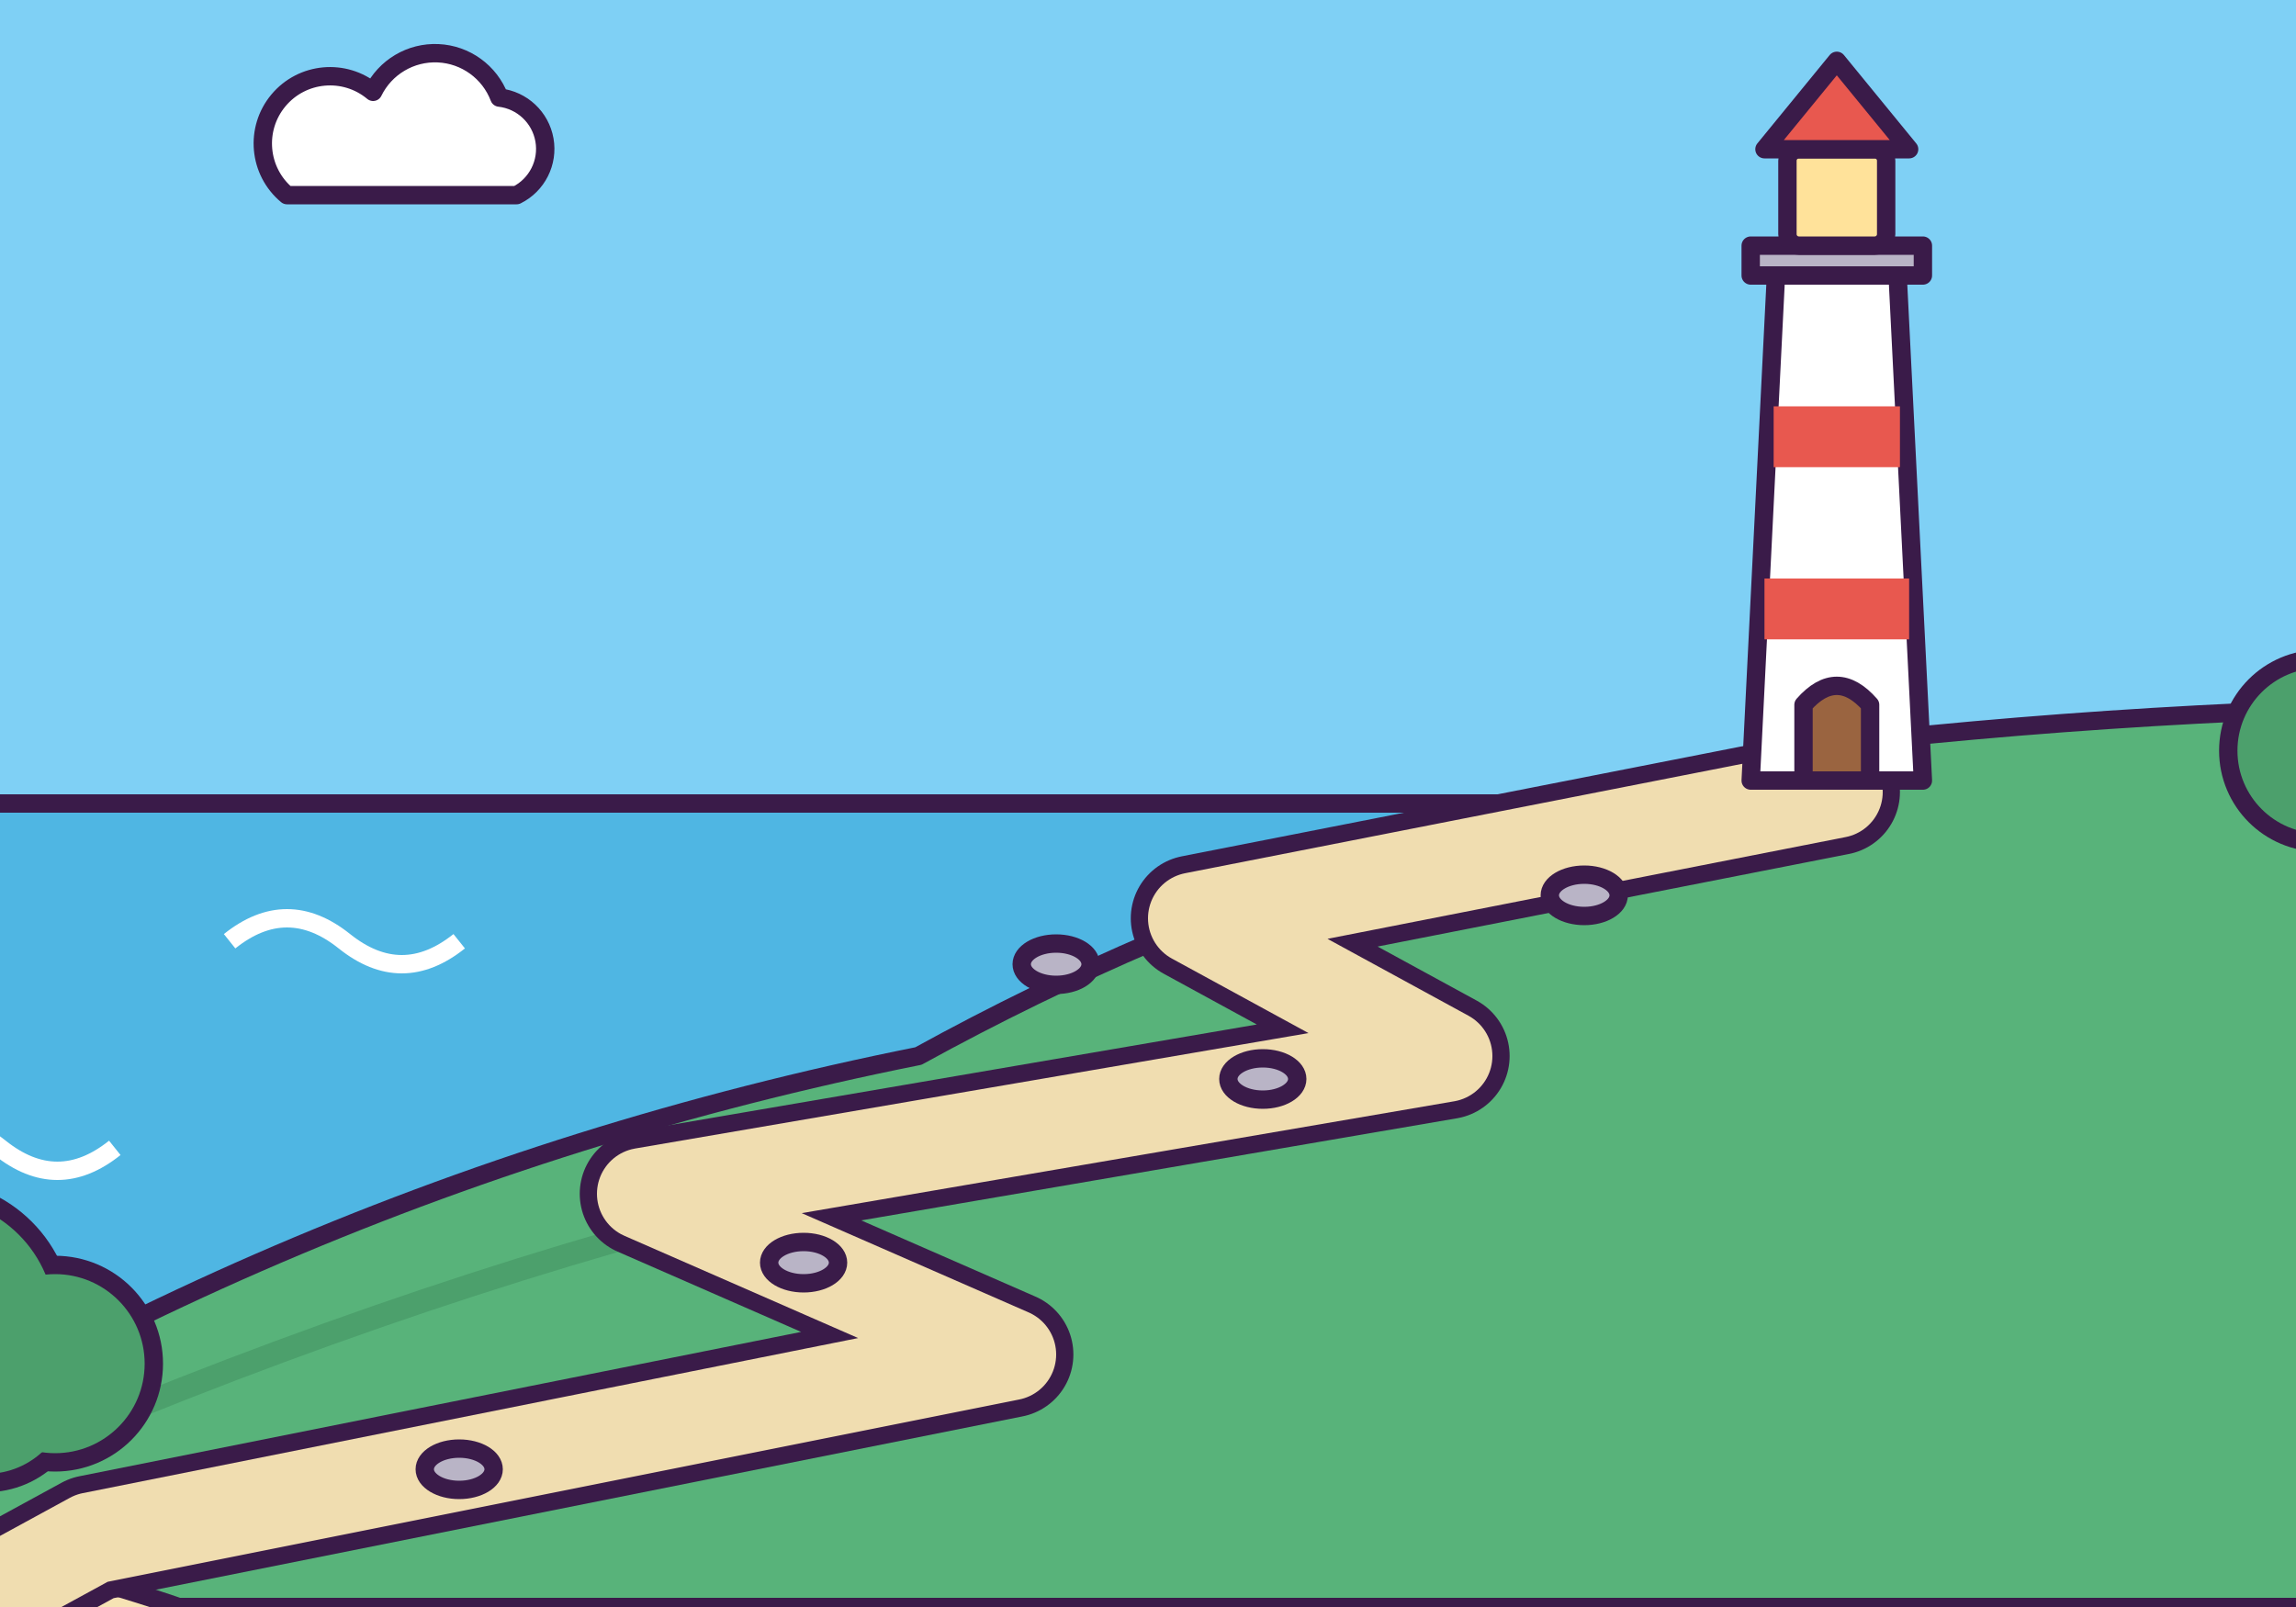
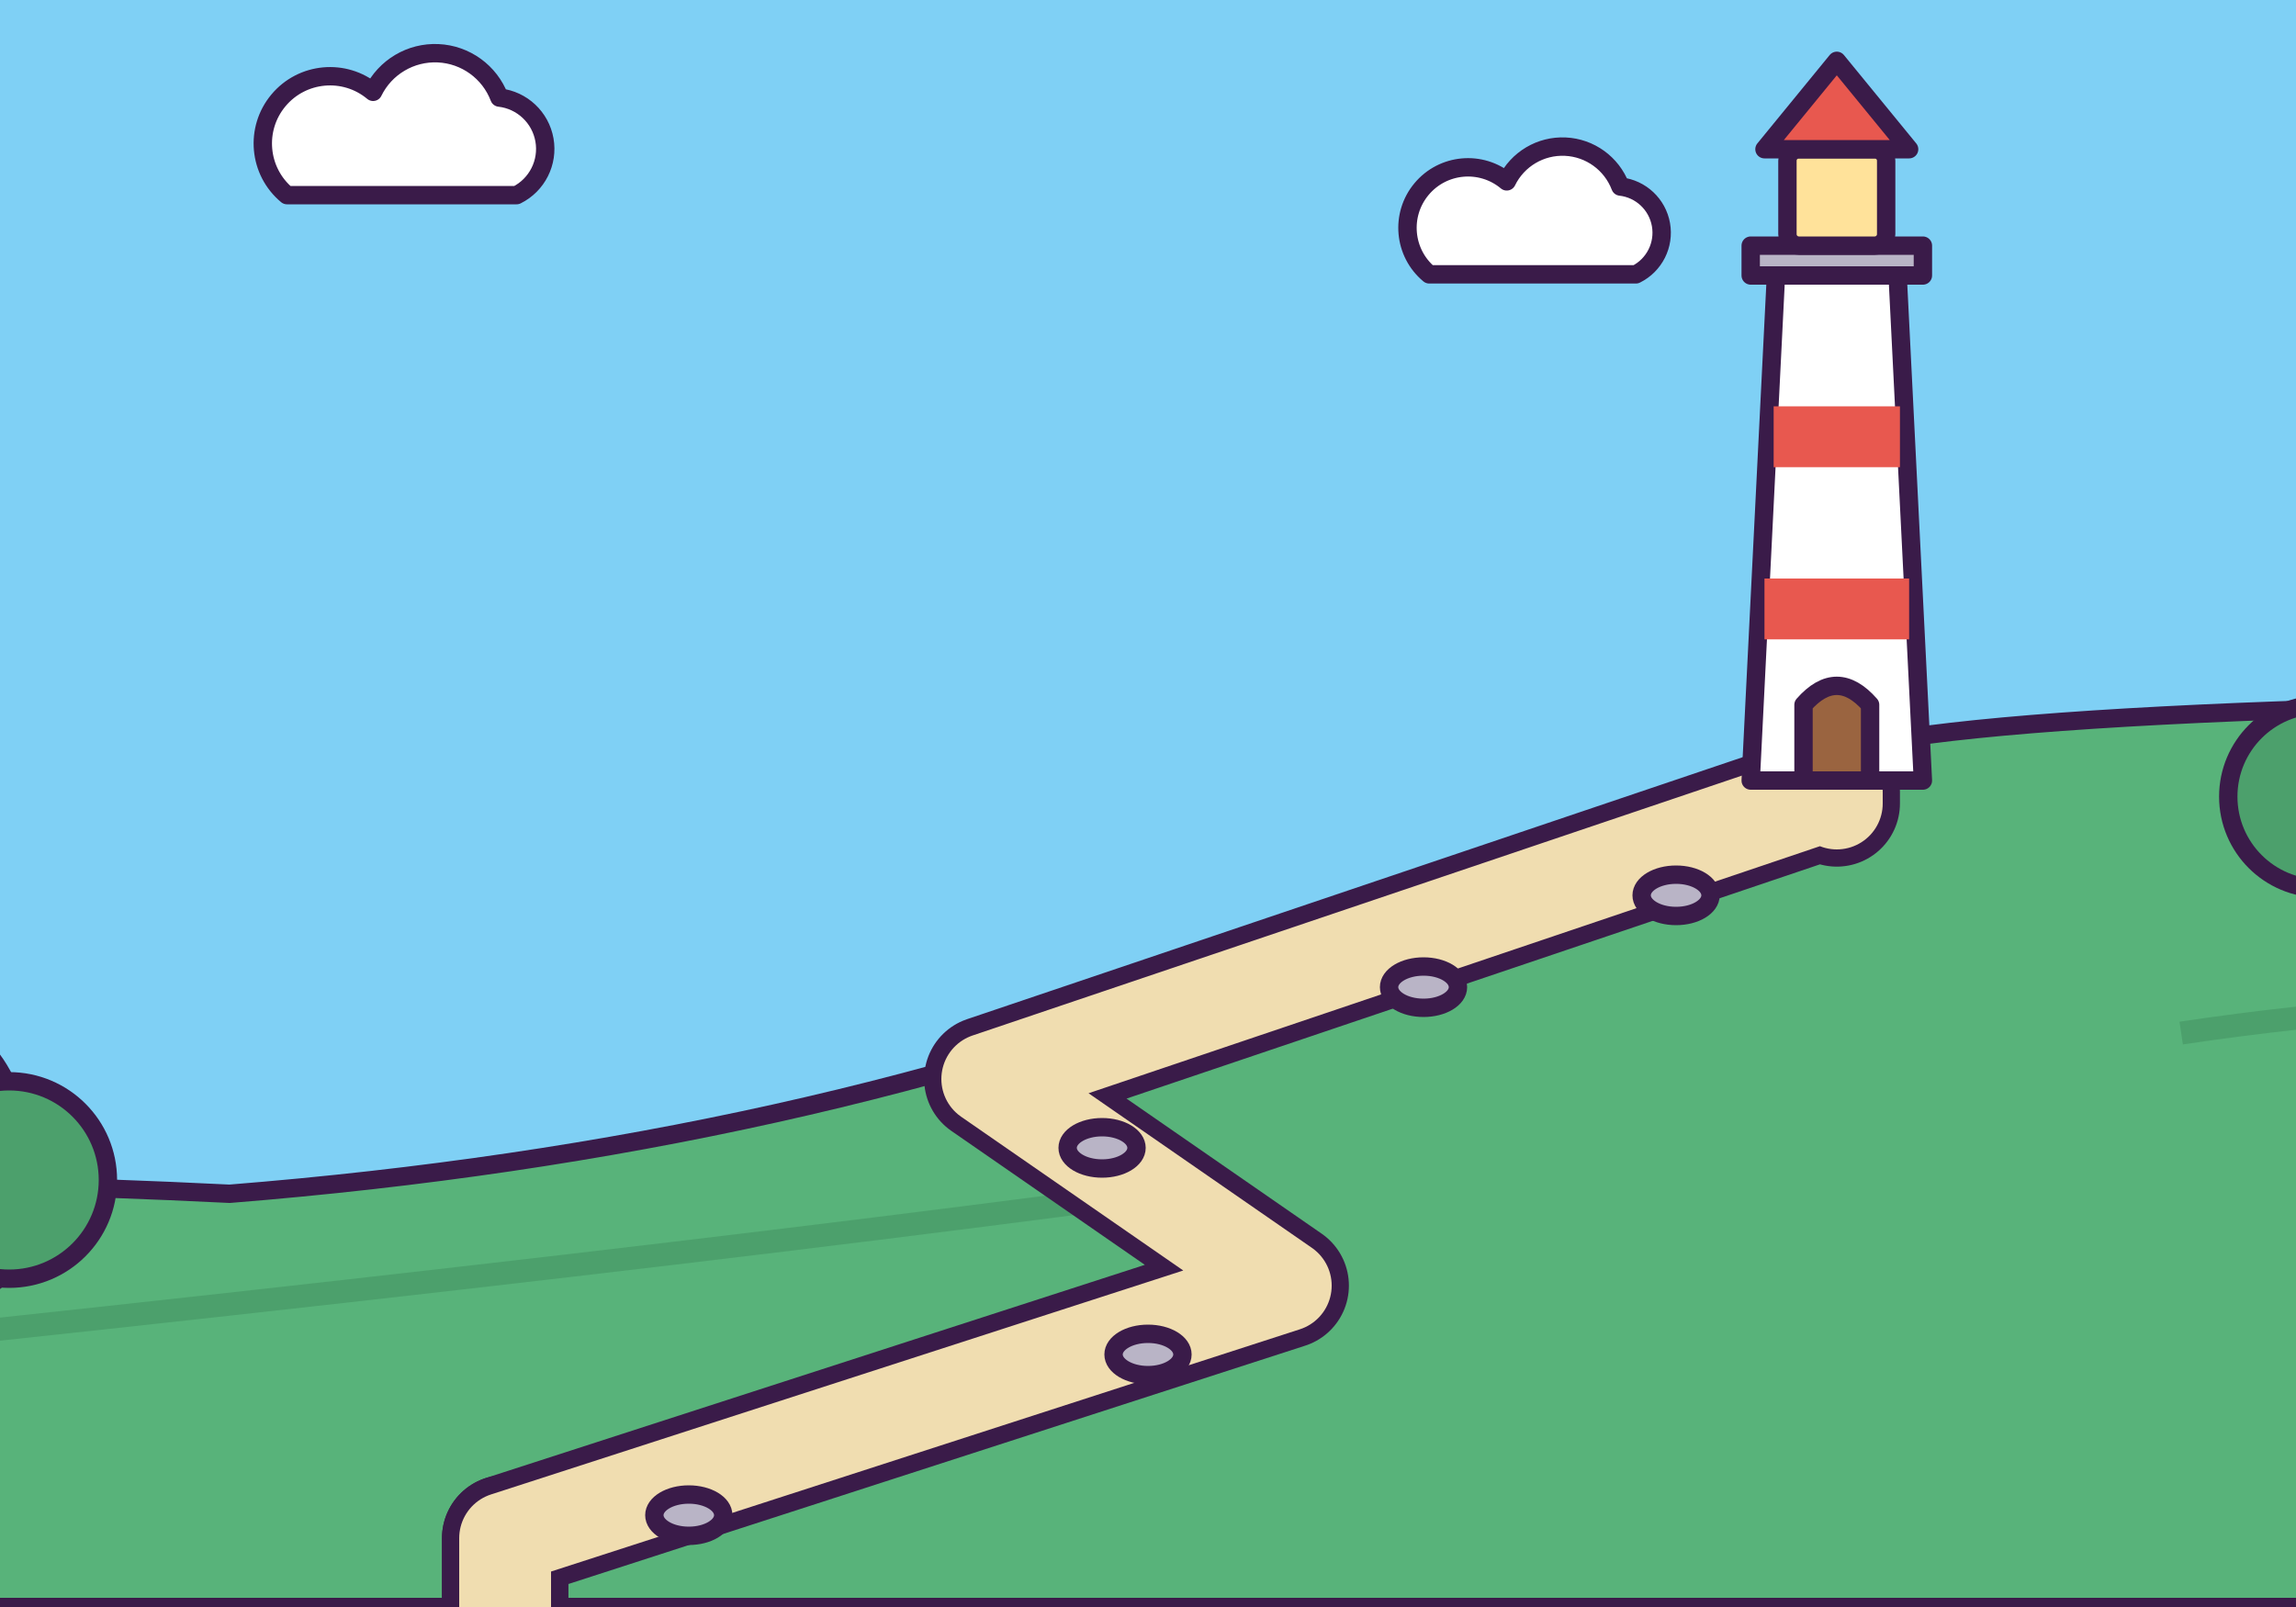
<svg xmlns="http://www.w3.org/2000/svg" viewBox="0 0 200 140" preserveAspectRatio="xMidYMax meet" overflow="visible">
  <rect x="-400" y="-300" width="1000" height="600" fill="#7FD0F5" />
  <g class="tp tp-cloud">
    <path transform="translate(20 6) scale(0.5)" d="M10 22 h40 a9 9 0 0 0 -3 -17 a12 12 0 0 0 -22 -1 a8 8 0 0 0 -15 18z" fill="#fff" stroke="#3A1B49" stroke-width="3.20" stroke-linejoin="round" />
  </g>
-   <rect x="-400" y="70" width="1000" height="70" fill="#4FB6E3" stroke="#3A1B49" stroke-width="1.6" stroke-linejoin="round" stroke-linecap="round" />
-   <path d="M-80 82 q5 -4 10 0 q5 4 10 0" stroke="#fff" stroke-width="1.6" fill="none" />
-   <path d="M-30 82 q5 -4 10 0 q5 4 10 0" stroke="#fff" stroke-width="1.6" fill="none" />
-   <path d="M20 82 q5 -4 10 0 q5 4 10 0" stroke="#fff" stroke-width="1.6" fill="none" />
-   <path d="M-60 100 q5 -4 10 0 q5 4 10 0" stroke="#fff" stroke-width="1.6" fill="none" />
-   <path d="M-10 100 q5 -4 10 0 q5 4 10 0" stroke="#fff" stroke-width="1.6" fill="none" />
-   <path d="M-30 140 Q20 104 80 92 Q120 70 168 64 Q230 58 300 66 V140Z" fill="#58B37A" stroke="#3A1B49" stroke-width="1.6" stroke-linejoin="round" stroke-linecap="round" />
-   <path d="M-10 132 Q60 100 120 96" fill="none" stroke="#4CA06C" stroke-width="2" />
-   <path d="M-400 140 L-400 128 Q-60 126 -20 132 Q10 136 30 146 V400 H-400Z" fill="#F6E3B4" stroke="#3A1B49" stroke-width="1.6" stroke-linejoin="round" stroke-linecap="round" />
-   <path d="M-14 146 L8 134 L88 118 L56 104 L126 92 L104 80 L160 69" fill="none" stroke="#3A1B49" stroke-width="11" stroke-linecap="round" stroke-linejoin="round" />
-   <path d="M-14 146 L8 134 L88 118 L56 104 L126 92 L104 80 L160 69" fill="none" stroke="#F0DDB0" stroke-width="8" stroke-linecap="round" stroke-linejoin="round" />
+   <g class="tp tp-cloud">
+     <path transform="translate(120 14) scale(0.45)" d="M10 22 h40 a9 9 0 0 0 -3 -17 a12 12 0 0 0 -22 -1 a8 8 0 0 0 -15 18z" fill="#fff" stroke="#3A1B49" stroke-width="3.56" stroke-linejoin="round" />
+   </g>
+   <path d="M-400 140 V104 Q-60 100 20 104 Q70 100 110 84 Q140 70 168 64 Q230 56 600 70 V140Z" fill="#58B37A" stroke="#3A1B49" stroke-width="1.6" stroke-linejoin="round" stroke-linecap="round" />
+   <path d="M-60 122 Q40 112 100 104" fill="none" stroke="#4CA06C" stroke-width="2" />
+   <path d="M190 90 Q230 84 280 90" fill="none" stroke="#4CA06C" stroke-width="2" />
+   <path d="M44 146 L44 134" fill="none" stroke="#3A1B49" stroke-width="11" stroke-linecap="round" />
+   <path d="M44 150 L44 134 L112 112 L86 94 L160 69 L160 70" fill="none" stroke="#3A1B49" stroke-width="11" stroke-linecap="round" stroke-linejoin="round" />
+   <path d="M44 150 L44 134 L112 112 L86 94 L160 69 L160 70" fill="none" stroke="#F0DDB0" stroke-width="8" stroke-linecap="round" stroke-linejoin="round" />
+   <ellipse cx="60" cy="132" rx="3" ry="1.8" fill="#B9B4C6" stroke="#3A1B49" stroke-width="1.6" stroke-linejoin="round" stroke-linecap="round" />
+   <ellipse cx="100" cy="118" rx="3" ry="1.8" fill="#B9B4C6" stroke="#3A1B49" stroke-width="1.6" stroke-linejoin="round" stroke-linecap="round" />
+   <ellipse cx="96" cy="100" rx="3" ry="1.8" fill="#B9B4C6" stroke="#3A1B49" stroke-width="1.6" stroke-linejoin="round" stroke-linecap="round" />
+   <ellipse cx="124" cy="86" rx="3" ry="1.8" fill="#B9B4C6" stroke="#3A1B49" stroke-width="1.6" stroke-linejoin="round" stroke-linecap="round" />
+   <ellipse cx="146" cy="78" rx="3" ry="1.8" fill="#B9B4C6" stroke="#3A1B49" stroke-width="1.6" stroke-linejoin="round" stroke-linecap="round" />
  <path d="M152.5 68 L154.7 24 H165.3 L167.5 68Z" fill="#FFFFFF" stroke="#3A1B49" stroke-width="1.6" stroke-linejoin="round" stroke-linecap="round" />
  <path d="M153.7 55.7 H166.3 V50.4 H153.7Z" fill="#E8584F" />
  <path d="M154.5 40.7 H165.5 V35.4 H154.5Z" fill="#E8584F" />
  <rect x="152.5" y="21.4" width="15" height="2.6" fill="#B9B4C6" stroke="#3A1B49" stroke-width="1.6" stroke-linejoin="round" stroke-linecap="round" />
  <rect x="155.7" y="13" width="8.6" height="8.4" rx="1" fill="#FFE29A" stroke="#3A1B49" stroke-width="1.6" stroke-linejoin="round" stroke-linecap="round" />
  <path d="M153.7 13 L160 5.3 L166.3 13Z" fill="#E8584F" stroke="#3A1B49" stroke-width="1.6" stroke-linejoin="round" stroke-linecap="round" />
  <path d="M157.1 68 V61.4 Q160 58.1 162.9 61.4 V68Z" fill="#9A6440" stroke="#3A1B49" stroke-width="1.6" stroke-linejoin="round" stroke-linecap="round" />
-   <ellipse cx="40" cy="128" rx="3" ry="1.8" fill="#B9B4C6" stroke="#3A1B49" stroke-width="1.6" stroke-linejoin="round" stroke-linecap="round" />
-   <ellipse cx="70" cy="110" rx="3" ry="1.8" fill="#B9B4C6" stroke="#3A1B49" stroke-width="1.6" stroke-linejoin="round" stroke-linecap="round" />
-   <ellipse cx="110" cy="94" rx="3" ry="1.8" fill="#B9B4C6" stroke="#3A1B49" stroke-width="1.6" stroke-linejoin="round" stroke-linecap="round" />
-   <ellipse cx="92" cy="84" rx="3" ry="1.8" fill="#B9B4C6" stroke="#3A1B49" stroke-width="1.6" stroke-linejoin="round" stroke-linecap="round" />
-   <ellipse cx="138" cy="78" rx="3" ry="1.8" fill="#B9B4C6" stroke="#3A1B49" stroke-width="1.6" stroke-linejoin="round" stroke-linecap="round" />
-   <circle cx="202.1" cy="65.4" r="7.2" fill="#3A1B49" stroke="#3A1B49" stroke-width="3.2" />
-   <circle cx="212" cy="62.1" r="9.9" fill="#3A1B49" stroke="#3A1B49" stroke-width="3.2" />
-   <circle cx="221.9" cy="65.4" r="7.2" fill="#3A1B49" stroke="#3A1B49" stroke-width="3.2" />
-   <circle cx="208.7" cy="67.6" r="6.6" fill="#3A1B49" stroke="#3A1B49" stroke-width="3.2" />
-   <circle cx="216.4" cy="67.6" r="6.6" fill="#3A1B49" stroke="#3A1B49" stroke-width="3.2" />
-   <circle cx="202.1" cy="65.4" r="7.2" fill="#4CA06C" />
-   <circle cx="212" cy="62.1" r="9.9" fill="#4CA06C" />
-   <circle cx="221.9" cy="65.4" r="7.2" fill="#4CA06C" />
-   <circle cx="208.7" cy="67.6" r="6.6" fill="#4CA06C" />
-   <circle cx="216.4" cy="67.6" r="6.6" fill="#4CA06C" />
-   <circle cx="-16.8" cy="118.8" r="7.8" fill="#3A1B49" stroke="#3A1B49" stroke-width="3.2" />
-   <circle cx="-6" cy="115.2" r="10.8" fill="#3A1B49" stroke="#3A1B49" stroke-width="3.2" />
-   <circle cx="4.8" cy="118.8" r="7.8" fill="#3A1B49" stroke="#3A1B49" stroke-width="3.2" />
-   <circle cx="-9.6" cy="121.2" r="7.2" fill="#3A1B49" stroke="#3A1B49" stroke-width="3.2" />
-   <circle cx="-1.2" cy="121.2" r="7.2" fill="#3A1B49" stroke="#3A1B49" stroke-width="3.2" />
-   <circle cx="-16.8" cy="118.8" r="7.8" fill="#4CA06C" />
-   <circle cx="-6" cy="115.2" r="10.8" fill="#4CA06C" />
-   <circle cx="4.8" cy="118.8" r="7.8" fill="#4CA06C" />
-   <circle cx="-9.6" cy="121.2" r="7.2" fill="#4CA06C" />
-   <circle cx="-1.2" cy="121.2" r="7.2" fill="#4CA06C" />
+   <circle cx="202.1" cy="69.4" r="7.2" fill="#3A1B49" stroke="#3A1B49" stroke-width="3.2" />
+   <circle cx="212" cy="66.1" r="9.9" fill="#3A1B49" stroke="#3A1B49" stroke-width="3.2" />
+   <circle cx="221.9" cy="69.4" r="7.2" fill="#3A1B49" stroke="#3A1B49" stroke-width="3.2" />
+   <circle cx="208.7" cy="71.6" r="6.6" fill="#3A1B49" stroke="#3A1B49" stroke-width="3.2" />
+   <circle cx="216.4" cy="71.6" r="6.6" fill="#3A1B49" stroke="#3A1B49" stroke-width="3.2" />
+   <circle cx="202.1" cy="69.4" r="7.2" fill="#4CA06C" />
+   <circle cx="212" cy="66.1" r="9.9" fill="#4CA06C" />
+   <circle cx="221.9" cy="69.4" r="7.2" fill="#4CA06C" />
+   <circle cx="208.7" cy="71.6" r="6.6" fill="#4CA06C" />
+   <circle cx="216.4" cy="71.6" r="6.6" fill="#4CA06C" />
+   <circle cx="-20.8" cy="102.8" r="7.8" fill="#3A1B49" stroke="#3A1B49" stroke-width="3.2" />
+   <circle cx="-10" cy="99.2" r="10.8" fill="#3A1B49" stroke="#3A1B49" stroke-width="3.2" />
+   <circle cx="0.8" cy="102.8" r="7.8" fill="#3A1B49" stroke="#3A1B49" stroke-width="3.2" />
+   <circle cx="-13.6" cy="105.2" r="7.2" fill="#3A1B49" stroke="#3A1B49" stroke-width="3.2" />
+   <circle cx="-5.2" cy="105.2" r="7.2" fill="#3A1B49" stroke="#3A1B49" stroke-width="3.2" />
+   <circle cx="-20.8" cy="102.8" r="7.8" fill="#4CA06C" />
+   <circle cx="-10" cy="99.2" r="10.8" fill="#4CA06C" />
+   <circle cx="0.8" cy="102.8" r="7.8" fill="#4CA06C" />
+   <circle cx="-13.6" cy="105.2" r="7.2" fill="#4CA06C" />
+   <circle cx="-5.2" cy="105.2" r="7.2" fill="#4CA06C" />
</svg>
